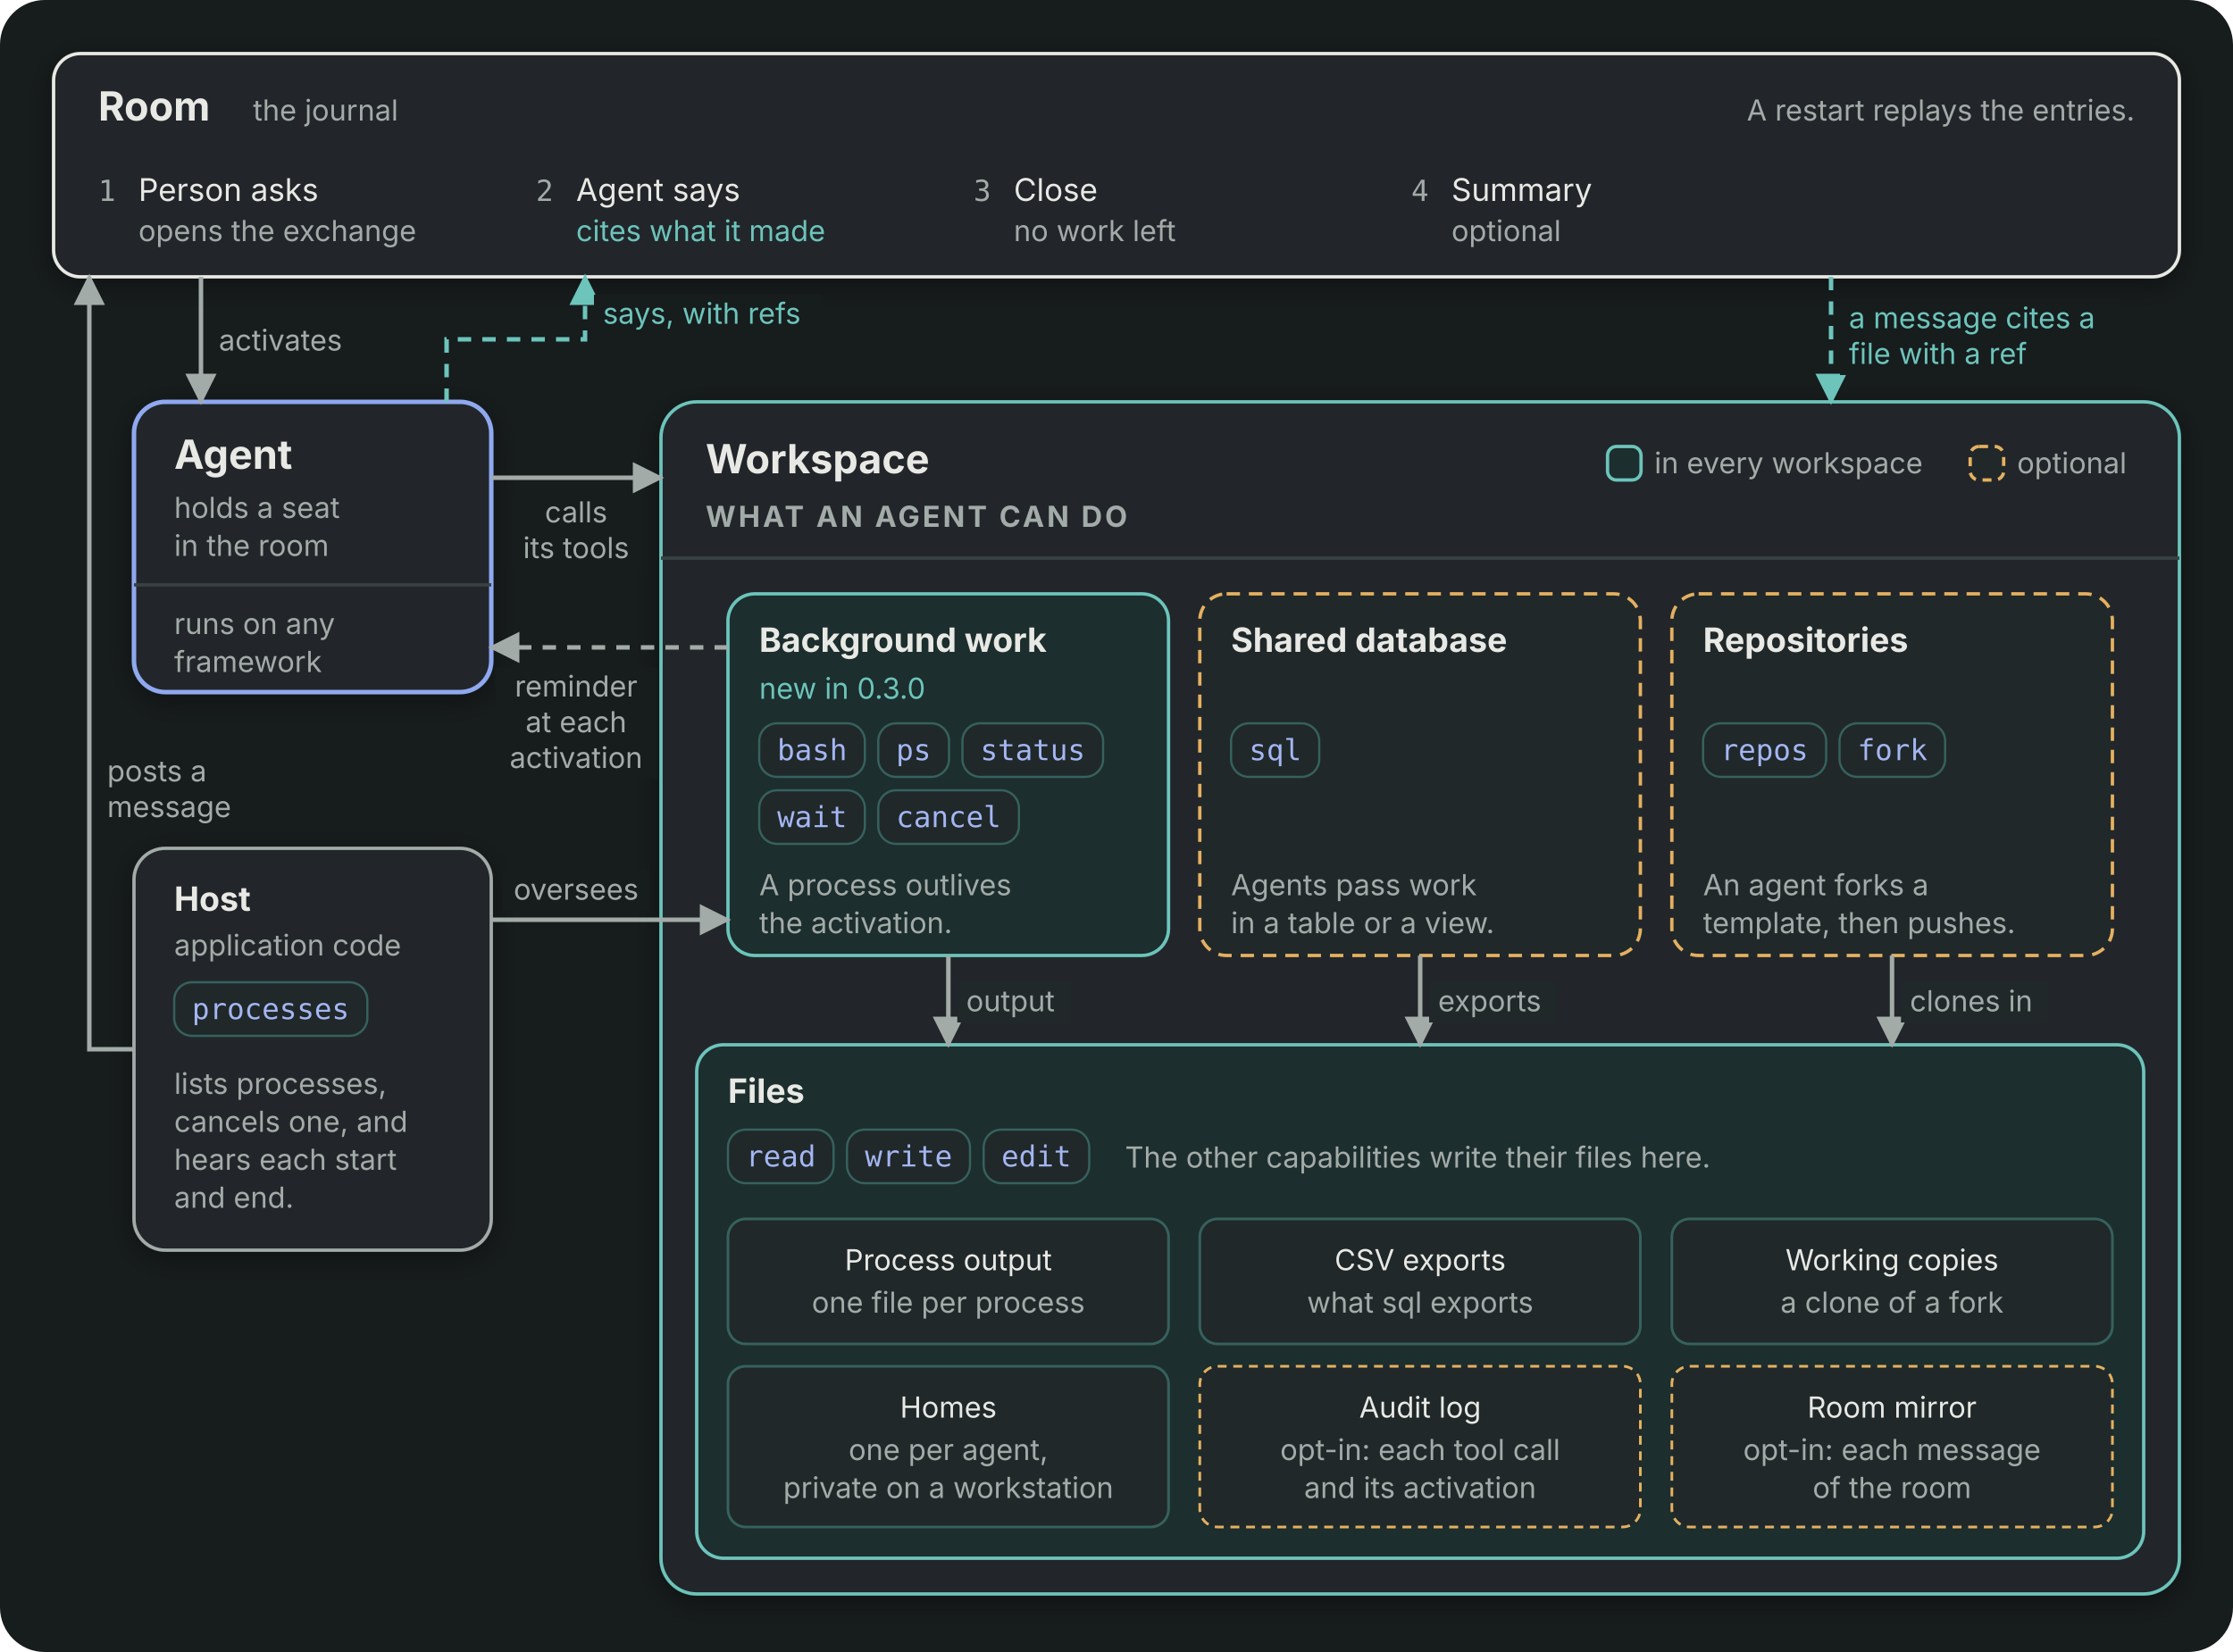
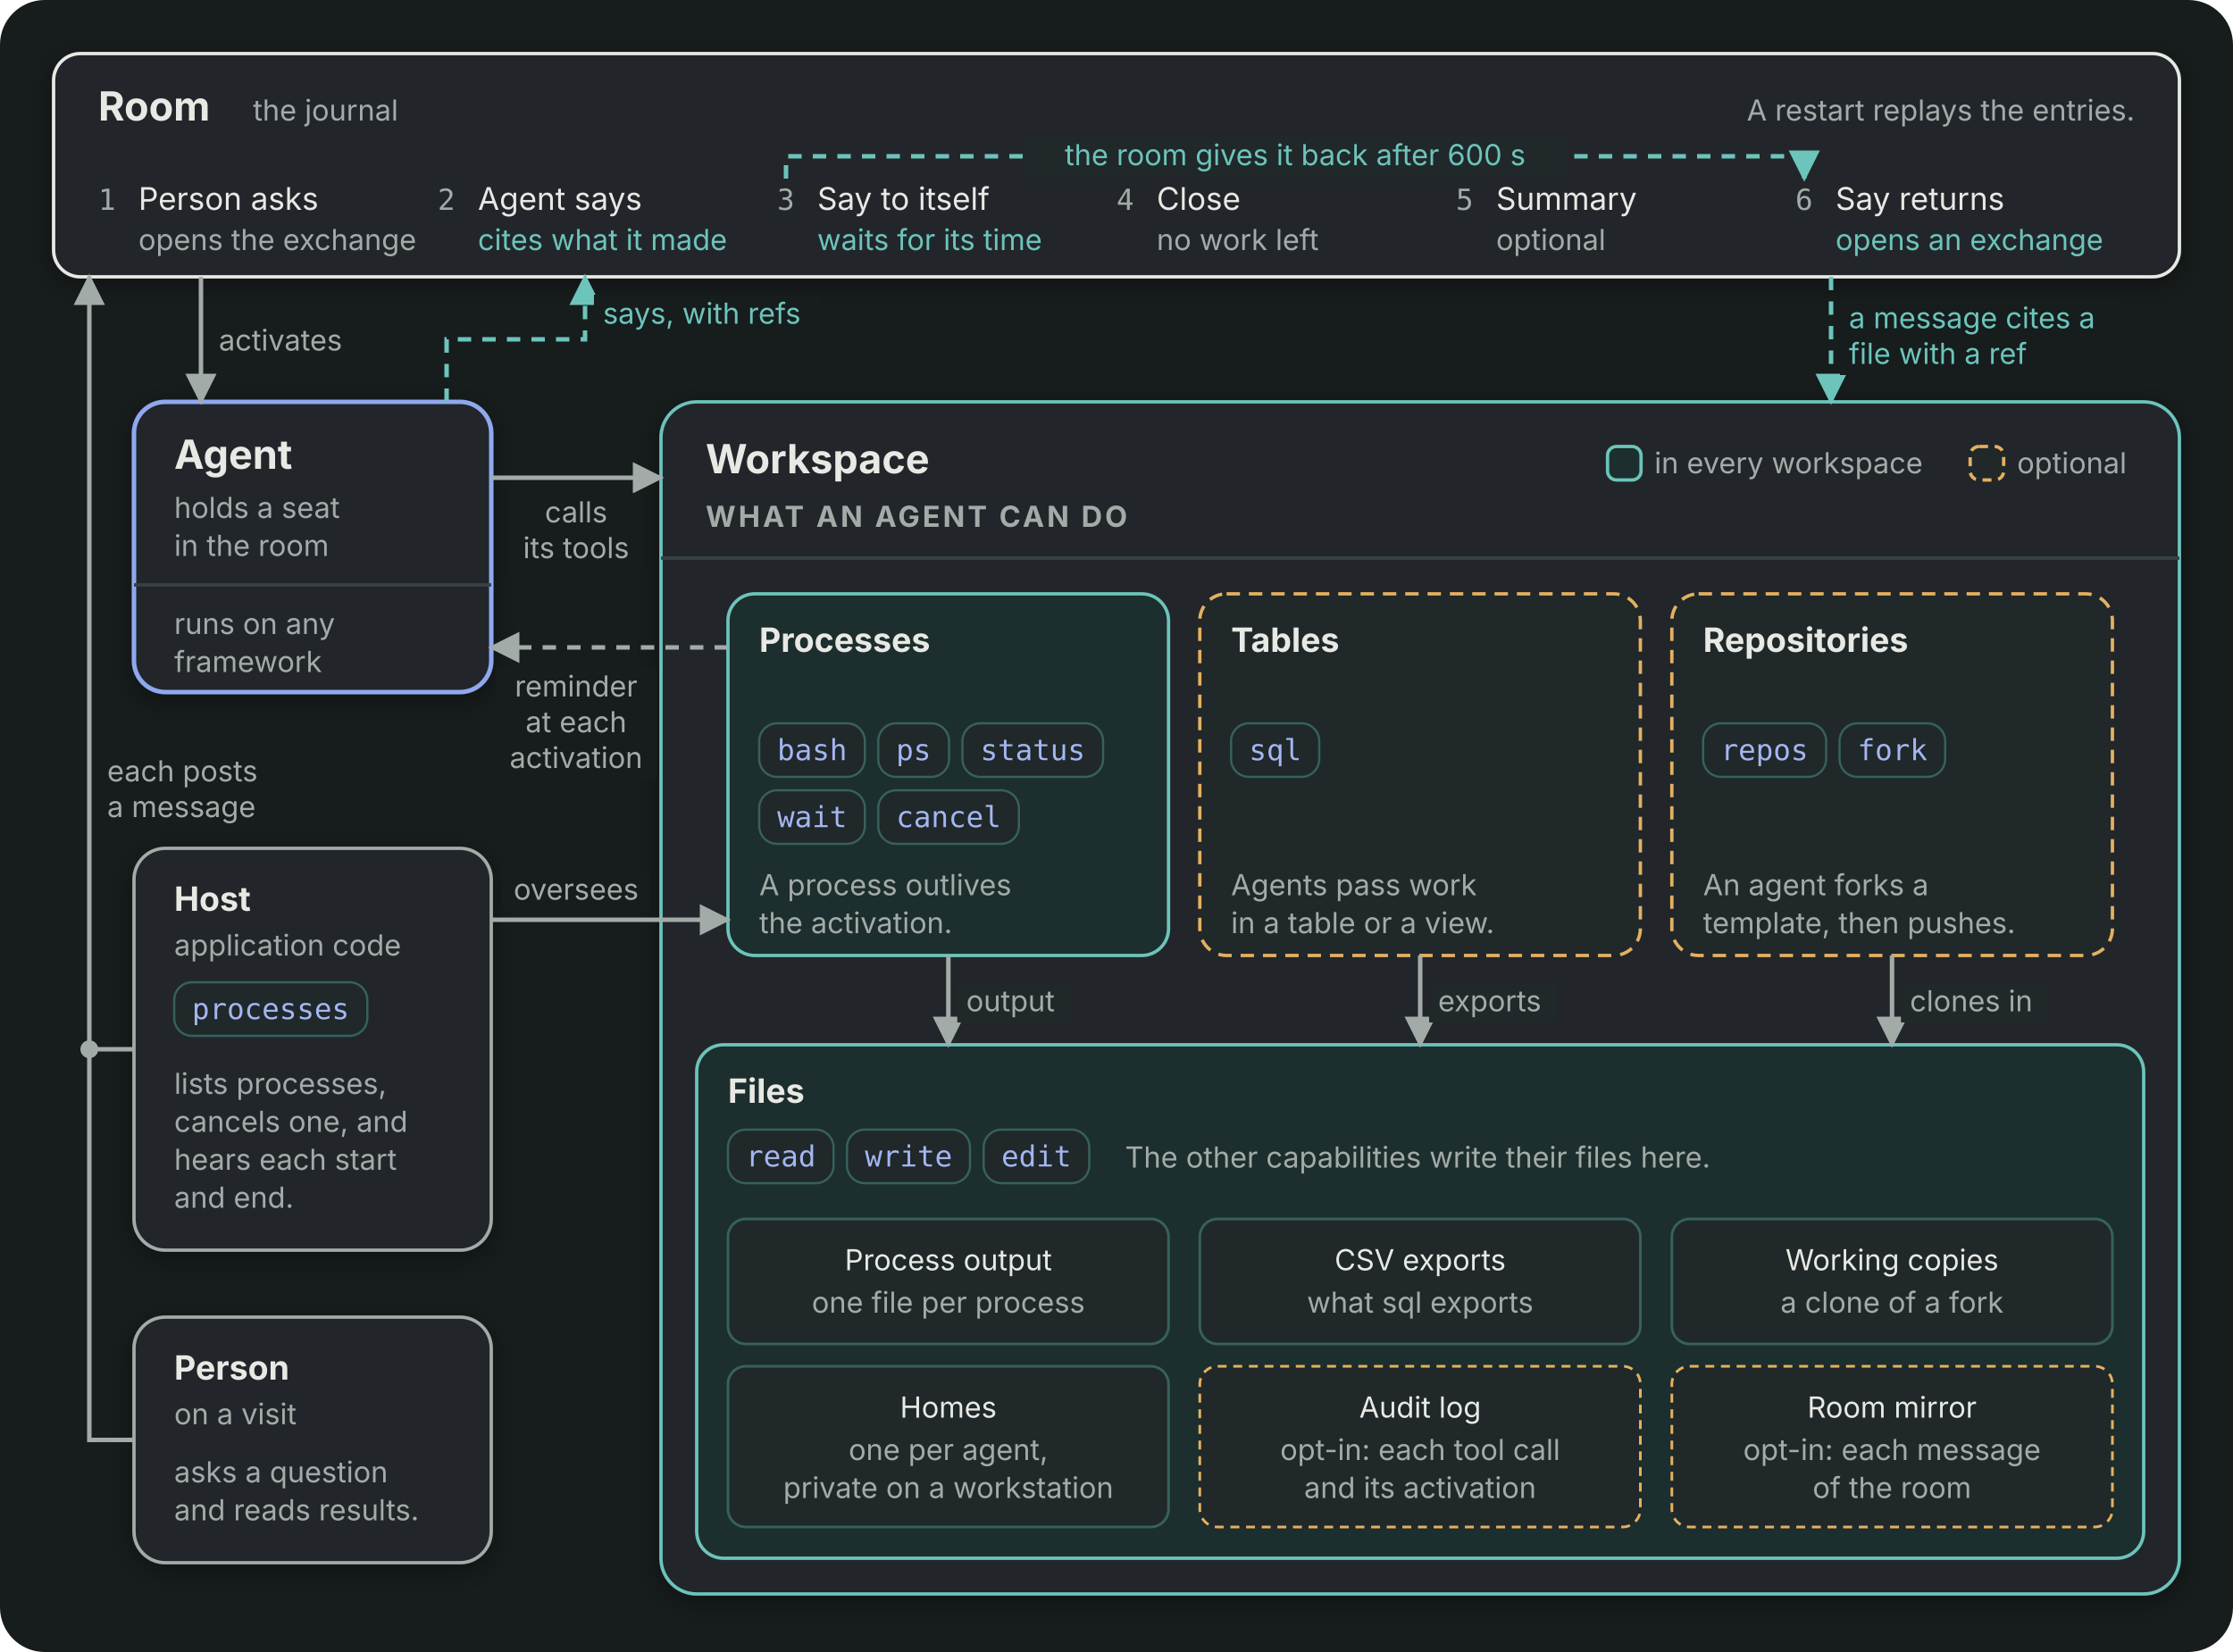
<svg xmlns="http://www.w3.org/2000/svg" width="1000" height="740" viewBox="0 0 1000 740" role="img" aria-labelledby="title desc">
  <defs>
    <marker id="arrow" viewBox="0 0 10 10" refX="9" refY="5" markerWidth="7" markerHeight="7" orient="auto-start-reverse">
      <path d="M0 0 10 5 0 10Z" fill="#a3aba8" />
    </marker>
    <marker id="arrow-teal" viewBox="0 0 10 10" refX="9" refY="5" markerWidth="7" markerHeight="7" orient="auto-start-reverse">
      <path d="M0 0 10 5 0 10Z" fill="#6cc4bb" />
    </marker>
    <filter id="shadow" x="-10%" y="-10%" width="120%" height="130%">
      <feDropShadow dx="0" dy="3" stdDeviation="6" flood-color="#000000" flood-opacity="0.35" />
    </filter>
    <style>
      .sans { font-family: Inter, "IBM Plex Sans", system-ui, sans-serif; }
      .mono { font-family: "IBM Plex Mono", ui-monospace, monospace; }
      .ink { fill: #e8e9e4; }
      .dim { fill: #a3aba8; }
      .teal { fill: #6cc4bb; }
      .code { fill: #a4b6f2; }
      .t { font-size: 18px; font-weight: 700; }
      .n { font-size: 15px; font-weight: 700; }
      .b { font-size: 14px; }
      .s { font-size: 13px; }
      .x { font-size: 13px; }
      .c { font-size: 13px; }
      .lab { font-size: 13px; font-weight: 700; letter-spacing: 1.2px; }
      .flow { fill: none; stroke: #a3aba8; stroke-width: 2; }
      .flow-dash { fill: none; stroke: #a3aba8; stroke-width: 2; stroke-dasharray: 6 5; }
      .flow-teal { fill: none; stroke: #6cc4bb; stroke-width: 2; stroke-dasharray: 6 5; }
      .rule { stroke: #384143; stroke-width: 1.5; }
    </style>
  </defs>
  <rect width="1000" height="740" rx="20" fill="#171c1d" />
  <g filter="url(#shadow)">
    <rect x="24.0" y="24.0" width="952.0" height="100.0" rx="12" fill="#20282a" stroke="#e8e9e4" stroke-width="1.5" />
  </g>
  <text x="44.0" y="54.0" text-anchor="start" class="sans ink t">Room</text>
  <text x="113.3" y="54.0" text-anchor="start" class="sans dim x">the journal</text>
  <text x="956.0" y="54.0" text-anchor="end" class="sans dim x">A restart replays the entries.</text>
-   <text x="44.0" y="90.0" text-anchor="start" class="mono dim c">1</text>
-   <text x="62.0" y="90.0" text-anchor="start" class="sans ink b">Person asks</text>
-   <text x="62.0" y="108.0" text-anchor="start" class="sans dim x">opens the exchange</text>
-   <text x="240.0" y="90.0" text-anchor="start" class="mono dim c">2</text>
-   <text x="258.0" y="90.0" text-anchor="start" class="sans ink b">Agent says</text>
-   <text x="258.0" y="108.0" text-anchor="start" class="sans teal x">cites what it made</text>
-   <text x="436.0" y="90.0" text-anchor="start" class="mono dim c">3</text>
-   <text x="454.0" y="90.0" text-anchor="start" class="sans ink b">Close</text>
-   <text x="454.0" y="108.0" text-anchor="start" class="sans dim x">no work left</text>
-   <text x="632.0" y="90.0" text-anchor="start" class="mono dim c">4</text>
-   <text x="650.0" y="90.0" text-anchor="start" class="sans ink b">Summary</text>
-   <text x="650.0" y="108.0" text-anchor="start" class="sans dim x">optional</text>
+   <text x="44.0" y="94.0" text-anchor="start" class="mono dim c">1</text>
+   <text x="62.0" y="94.0" text-anchor="start" class="sans ink b">Person asks</text>
+   <text x="62.0" y="112.0" text-anchor="start" class="sans dim x">opens the exchange</text>
+   <text x="196.0" y="94.0" text-anchor="start" class="mono dim c">2</text>
+   <text x="214.0" y="94.0" text-anchor="start" class="sans ink b">Agent says</text>
+   <text x="214.0" y="112.0" text-anchor="start" class="sans teal x">cites what it made</text>
+   <text x="348.0" y="94.0" text-anchor="start" class="mono dim c">3</text>
+   <text x="366.0" y="94.0" text-anchor="start" class="sans ink b">Say to itself</text>
+   <text x="366.0" y="112.0" text-anchor="start" class="sans teal x">waits for its time</text>
+   <text x="500.0" y="94.0" text-anchor="start" class="mono dim c">4</text>
+   <text x="518.0" y="94.0" text-anchor="start" class="sans ink b">Close</text>
+   <text x="518.0" y="112.0" text-anchor="start" class="sans dim x">no work left</text>
+   <text x="652.0" y="94.0" text-anchor="start" class="mono dim c">5</text>
+   <text x="670.0" y="94.0" text-anchor="start" class="sans ink b">Summary</text>
+   <text x="670.0" y="112.0" text-anchor="start" class="sans dim x">optional</text>
+   <text x="804.0" y="94.0" text-anchor="start" class="mono dim c">6</text>
+   <text x="822.0" y="94.0" text-anchor="start" class="sans ink b">Say returns</text>
+   <text x="822.0" y="112.0" text-anchor="start" class="sans teal x">opens an exchange</text>
+   <path d="M352.0 80.0 L352.0 70.0 L808.0 70.0 L808.0 80.0" class="flow-teal" marker-end="url(#arrow-teal)" />
+   <rect x="459.0" y="61.0" width="242.0" height="18" fill="#20282a" />
+   <text x="580.0" y="74.0" text-anchor="middle" class="sans teal x">the room gives it back after 600 s</text>
  <g filter="url(#shadow)">
    <rect x="60.0" y="180.0" width="160.0" height="130.0" rx="14" fill="#20282a" stroke="#8fa8ef" stroke-width="2" />
  </g>
  <text x="78.0" y="210.0" text-anchor="start" class="sans ink t">Agent</text>
  <text x="78.0" y="232.0" text-anchor="start" class="sans dim x">holds a seat</text>
  <text x="78.0" y="249.0" text-anchor="start" class="sans dim x">in the room</text>
  <line x1="60.0" y1="262.0" x2="220.0" y2="262.0" class="rule" />
  <text x="78.0" y="284.0" text-anchor="start" class="sans dim x">runs on any</text>
  <text x="78.0" y="301.0" text-anchor="start" class="sans dim x">framework</text>
  <g filter="url(#shadow)">
    <rect x="60.0" y="380.0" width="160.0" height="180.0" rx="14" fill="#20282a" stroke="#a3aba8" stroke-width="1.5" />
  </g>
  <text x="78.0" y="408.0" text-anchor="start" class="sans ink n">Host</text>
  <text x="78.0" y="428.0" text-anchor="start" class="sans dim x">application code</text>
  <rect x="78.0" y="440.0" width="86.5" height="24" rx="8" fill="#20282a" stroke="#36615d" />
  <text x="121.2" y="456.5" text-anchor="middle" class="mono code c">processes</text>
  <text x="78.0" y="490.0" text-anchor="start" class="sans dim x">lists processes,</text>
  <text x="78.0" y="507.0" text-anchor="start" class="sans dim x">cancels one, and</text>
  <text x="78.0" y="524.0" text-anchor="start" class="sans dim x">hears each start</text>
  <text x="78.0" y="541.0" text-anchor="start" class="sans dim x">and end.</text>
  <g filter="url(#shadow)">
+     <rect x="60.0" y="590.0" width="160.0" height="110.0" rx="14" fill="#20282a" stroke="#a3aba8" stroke-width="1.5" />
+   </g>
+   <text x="78.0" y="618.0" text-anchor="start" class="sans ink n">Person</text>
+   <text x="78.0" y="638.0" text-anchor="start" class="sans dim x">on a visit</text>
+   <text x="78.0" y="664.0" text-anchor="start" class="sans dim x">asks a question</text>
+   <text x="78.0" y="681.0" text-anchor="start" class="sans dim x">and reads results.</text>
+   <g filter="url(#shadow)">
    <rect x="296.0" y="180.0" width="680.0" height="534.0" rx="16" fill="#20282a" stroke="#6cc4bb" stroke-width="1.5" />
  </g>
  <text x="316.0" y="212.0" text-anchor="start" class="sans ink t">Workspace</text>
  <text x="316.0" y="236.0" text-anchor="start" class="sans dim lab">WHAT AN AGENT CAN DO</text>
  <rect x="882.3" y="200" width="15" height="15" rx="4" fill="#20282a" stroke="#e4b060" stroke-width="1.5" stroke-dasharray="4 3" />
  <text x="903.3" y="212.0" text-anchor="start" class="sans dim x">optional</text>
  <rect x="719.9" y="200" width="15" height="15" rx="4" fill="#1c2e2d" stroke="#6cc4bb" stroke-width="1.5" />
  <text x="740.9" y="212.0" text-anchor="start" class="sans dim x">in every workspace</text>
  <line x1="296.0" y1="250.0" x2="976.0" y2="250.0" class="rule" />
  <rect x="326.0" y="266.0" width="197.3" height="162.0" rx="12" fill="#1c2e2d" stroke="#6cc4bb" stroke-width="1.5" />
-   <text x="340.0" y="292.0" text-anchor="start" class="sans ink n">Background work</text>
-   <text x="340.0" y="313.0" text-anchor="start" class="sans teal x">new in 0.3.0</text>
+   <text x="340.0" y="292.0" text-anchor="start" class="sans ink n">Processes</text>
  <rect x="340.0" y="324.0" width="47.3" height="24" rx="8" fill="#20282a" stroke="#36615d" />
  <text x="363.7" y="340.5" text-anchor="middle" class="mono code c">bash</text>
  <rect x="393.3" y="324.0" width="31.7" height="24" rx="8" fill="#20282a" stroke="#36615d" />
  <text x="409.1" y="340.5" text-anchor="middle" class="mono code c">ps</text>
  <rect x="431.0" y="324.0" width="63.0" height="24" rx="8" fill="#20282a" stroke="#36615d" />
  <text x="462.5" y="340.5" text-anchor="middle" class="mono code c">status</text>
  <rect x="340.0" y="354.0" width="47.3" height="24" rx="8" fill="#20282a" stroke="#36615d" />
  <text x="363.7" y="370.5" text-anchor="middle" class="mono code c">wait</text>
  <rect x="393.3" y="354.0" width="63.0" height="24" rx="8" fill="#20282a" stroke="#36615d" />
  <text x="424.8" y="370.5" text-anchor="middle" class="mono code c">cancel</text>
  <text x="340.0" y="401.0" text-anchor="start" class="sans dim x">A process outlives</text>
  <text x="340.0" y="418.0" text-anchor="start" class="sans dim x">the activation.</text>
  <rect x="537.3" y="266.0" width="197.3" height="162.0" rx="12" fill="#20282a" stroke="#e4b060" stroke-width="1.5" stroke-dasharray="6 4" />
-   <text x="551.3" y="292.0" text-anchor="start" class="sans ink n">Shared database</text>
+   <text x="551.3" y="292.0" text-anchor="start" class="sans ink n">Tables</text>
  <rect x="551.3" y="324.0" width="39.5" height="24" rx="8" fill="#20282a" stroke="#36615d" />
  <text x="571.1" y="340.5" text-anchor="middle" class="mono code c">sql</text>
  <text x="551.3" y="401.0" text-anchor="start" class="sans dim x">Agents pass work</text>
  <text x="551.3" y="418.0" text-anchor="start" class="sans dim x">in a table or a view.</text>
  <rect x="748.7" y="266.0" width="197.3" height="162.0" rx="12" fill="#20282a" stroke="#e4b060" stroke-width="1.5" stroke-dasharray="6 4" />
  <text x="762.7" y="292.0" text-anchor="start" class="sans ink n">Repositories</text>
  <rect x="762.7" y="324.0" width="55.1" height="24" rx="8" fill="#20282a" stroke="#36615d" />
  <text x="790.2" y="340.5" text-anchor="middle" class="mono code c">repos</text>
  <rect x="823.8" y="324.0" width="47.3" height="24" rx="8" fill="#20282a" stroke="#36615d" />
  <text x="847.5" y="340.5" text-anchor="middle" class="mono code c">fork</text>
  <text x="762.7" y="401.0" text-anchor="start" class="sans dim x">An agent forks a</text>
  <text x="762.7" y="418.0" text-anchor="start" class="sans dim x">template, then pushes.</text>
  <rect x="312.0" y="468.0" width="648.0" height="230.0" rx="12" fill="#1c2e2d" stroke="#6cc4bb" stroke-width="1.5" />
  <text x="326.0" y="494.0" text-anchor="start" class="sans ink n">Files</text>
  <rect x="326.0" y="506.0" width="47.3" height="24" rx="8" fill="#20282a" stroke="#36615d" />
  <text x="349.7" y="522.5" text-anchor="middle" class="mono code c">read</text>
  <rect x="379.3" y="506.0" width="55.1" height="24" rx="8" fill="#20282a" stroke="#36615d" />
  <text x="406.9" y="522.5" text-anchor="middle" class="mono code c">write</text>
  <rect x="440.5" y="506.0" width="47.3" height="24" rx="8" fill="#20282a" stroke="#36615d" />
  <text x="464.1" y="522.5" text-anchor="middle" class="mono code c">edit</text>
  <text x="503.8" y="523.0" text-anchor="start" class="sans dim x">The other capabilities write their files here.</text>
  <rect x="326.0" y="546.0" width="197.3" height="56.0" rx="8" fill="#20282a" stroke="#36615d" stroke-width="1.2" />
  <text x="424.7" y="569.0" text-anchor="middle" class="sans ink s">Process output</text>
  <text x="424.7" y="588.0" text-anchor="middle" class="sans dim x">one file per process</text>
  <rect x="537.3" y="546.0" width="197.3" height="56.0" rx="8" fill="#20282a" stroke="#36615d" stroke-width="1.2" />
  <text x="636.0" y="569.0" text-anchor="middle" class="sans ink s">CSV exports</text>
  <text x="636.0" y="588.0" text-anchor="middle" class="sans dim x">what sql exports</text>
  <rect x="748.7" y="546.0" width="197.3" height="56.0" rx="8" fill="#20282a" stroke="#36615d" stroke-width="1.2" />
  <text x="847.3" y="569.0" text-anchor="middle" class="sans ink s">Working copies</text>
  <text x="847.3" y="588.0" text-anchor="middle" class="sans dim x">a clone of a fork</text>
  <rect x="326.0" y="612.0" width="197.3" height="72.0" rx="8" fill="#20282a" stroke="#36615d" stroke-width="1.2" />
  <text x="424.7" y="635.0" text-anchor="middle" class="sans ink s">Homes</text>
  <text x="424.7" y="654.0" text-anchor="middle" class="sans dim x">one per agent,</text>
  <text x="424.7" y="671.0" text-anchor="middle" class="sans dim x">private on a workstation</text>
  <rect x="537.3" y="612.0" width="197.3" height="72.0" rx="8" fill="#20282a" stroke="#e4b060" stroke-width="1.2" stroke-dasharray="4 3" />
  <text x="636.0" y="635.0" text-anchor="middle" class="sans ink s">Audit log</text>
  <text x="636.0" y="654.0" text-anchor="middle" class="sans dim x">opt-in: each tool call</text>
  <text x="636.0" y="671.0" text-anchor="middle" class="sans dim x">and its activation</text>
  <rect x="748.7" y="612.0" width="197.3" height="72.0" rx="8" fill="#20282a" stroke="#e4b060" stroke-width="1.2" stroke-dasharray="4 3" />
  <text x="847.3" y="635.0" text-anchor="middle" class="sans ink s">Room mirror</text>
  <text x="847.3" y="654.0" text-anchor="middle" class="sans dim x">opt-in: each message</text>
  <text x="847.3" y="671.0" text-anchor="middle" class="sans dim x">of the room</text>
  <path d="M90.0 124.0 L90.0 180.0" class="flow" marker-end="url(#arrow)" />
  <path d="M200.0 180.0 L200.0 152.0 L262.0 152.0 L262.0 124.0" class="flow-teal" marker-end="url(#arrow-teal)" />
  <path d="M220.0 214.0 L296.0 214.0" class="flow" marker-end="url(#arrow)" />
  <path d="M326.0 290.0 L220.0 290.0" class="flow-dash" marker-end="url(#arrow)" />
  <path d="M220.0 412.0 L326.0 412.0" class="flow" marker-end="url(#arrow)" />
-   <path d="M60.0 470.0 L40.0 470.0 L40.0 124.0" class="flow" marker-end="url(#arrow)" />
+   <path d="M60.0 645.0 L40.0 645.0 L40.0 124.0" class="flow" marker-end="url(#arrow)" />
+   <path d="M60.0 470.0 L40.0 470.0" class="flow" />
+   <circle cx="40.0" cy="470.0" r="4" fill="#a3aba8" />
  <path d="M424.7 428.0 L424.7 468.0" class="flow" marker-end="url(#arrow)" />
  <path d="M636.0 428.0 L636.0 468.0" class="flow" marker-end="url(#arrow)" />
  <path d="M847.3 428.0 L847.3 468.0" class="flow" marker-end="url(#arrow)" />
  <path d="M820.0 124.0 L820.0 180.0" class="flow-teal" marker-end="url(#arrow-teal)" />
  <rect x="94.0" y="144.0" width="67.3" height="18" fill="#171c1d" />
  <text x="98.0" y="157.0" text-anchor="start" class="sans dim x">activates</text>
  <rect x="266.0" y="132.0" width="101.5" height="18" fill="#171c1d" />
  <text x="270.0" y="145.0" text-anchor="start" class="sans teal x">says, with refs</text>
  <rect x="228.5" y="221.0" width="59.0" height="34" fill="#171c1d" />
  <text x="258.0" y="234.0" text-anchor="middle" class="sans dim x">calls</text>
  <text x="258.0" y="250.0" text-anchor="middle" class="sans dim x">its tools</text>
  <rect x="221.8" y="299.0" width="72.4" height="50" fill="#171c1d" />
  <text x="258.0" y="312.0" text-anchor="middle" class="sans dim x">reminder</text>
  <text x="258.0" y="328.0" text-anchor="middle" class="sans dim x">at each</text>
  <text x="258.0" y="344.0" text-anchor="middle" class="sans dim x">activation</text>
  <rect x="224.7" y="390.0" width="66.5" height="18" fill="#171c1d" />
  <text x="258.0" y="403.0" text-anchor="middle" class="sans dim x">oversees</text>
-   <rect x="44.0" y="337.0" width="66.4" height="34" fill="#171c1d" />
-   <text x="48.0" y="350.0" text-anchor="start" class="sans dim x">posts a</text>
-   <text x="48.0" y="366.0" text-anchor="start" class="sans dim x">message</text>
+   <rect x="44.0" y="337.0" width="72.0" height="34" fill="#171c1d" />
+   <text x="48.0" y="350.0" text-anchor="start" class="sans dim x">each posts</text>
+   <text x="48.0" y="366.0" text-anchor="start" class="sans dim x">a message</text>
  <rect x="428.7" y="440.0" width="50.9" height="18" fill="#20282a" />
  <text x="432.7" y="453.0" text-anchor="start" class="sans dim x">output</text>
  <rect x="640.0" y="440.0" width="56.9" height="18" fill="#20282a" />
  <text x="644.0" y="453.0" text-anchor="start" class="sans dim x">exports</text>
  <rect x="851.3" y="440.0" width="65.7" height="18" fill="#20282a" />
  <text x="855.3" y="453.0" text-anchor="start" class="sans dim x">clones in</text>
  <rect x="824.0" y="134.0" width="125.3" height="34" fill="#171c1d" />
  <text x="828.0" y="147.0" text-anchor="start" class="sans teal x">a message cites a</text>
  <text x="828.0" y="163.0" text-anchor="start" class="sans teal x">file with a ref</text>
</svg>
